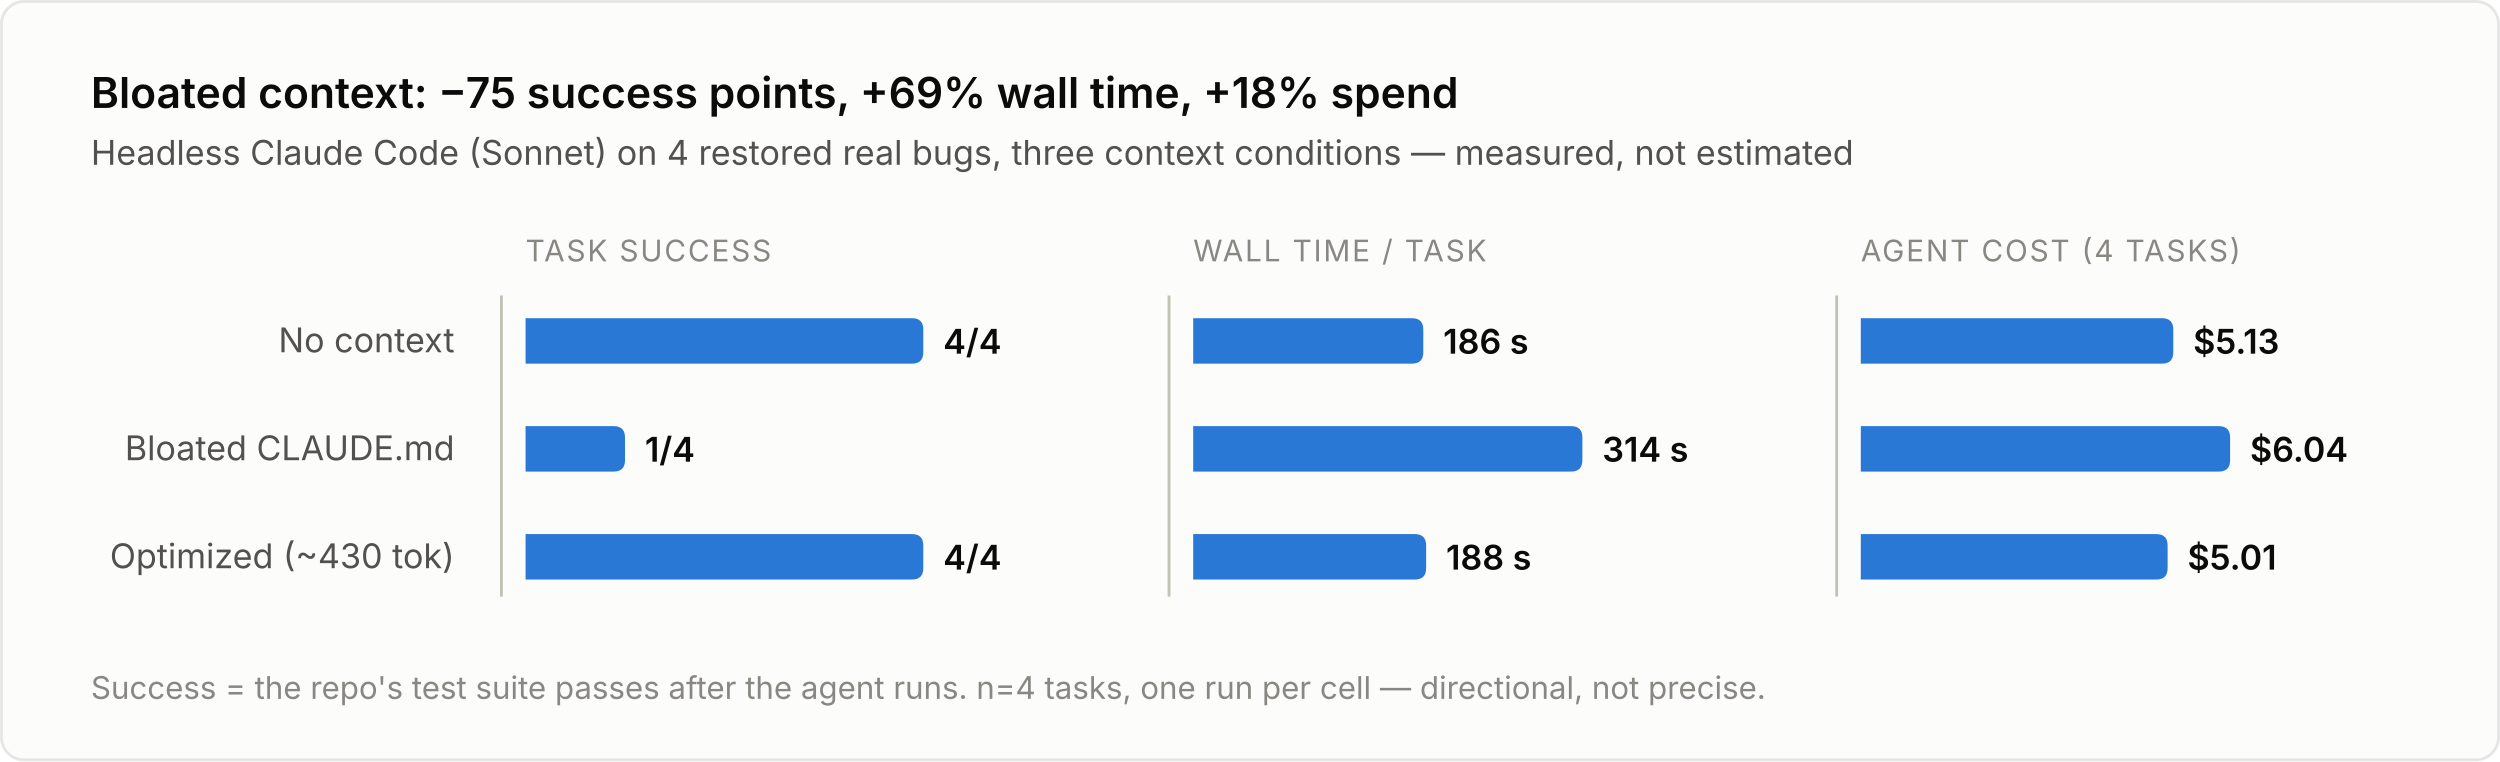
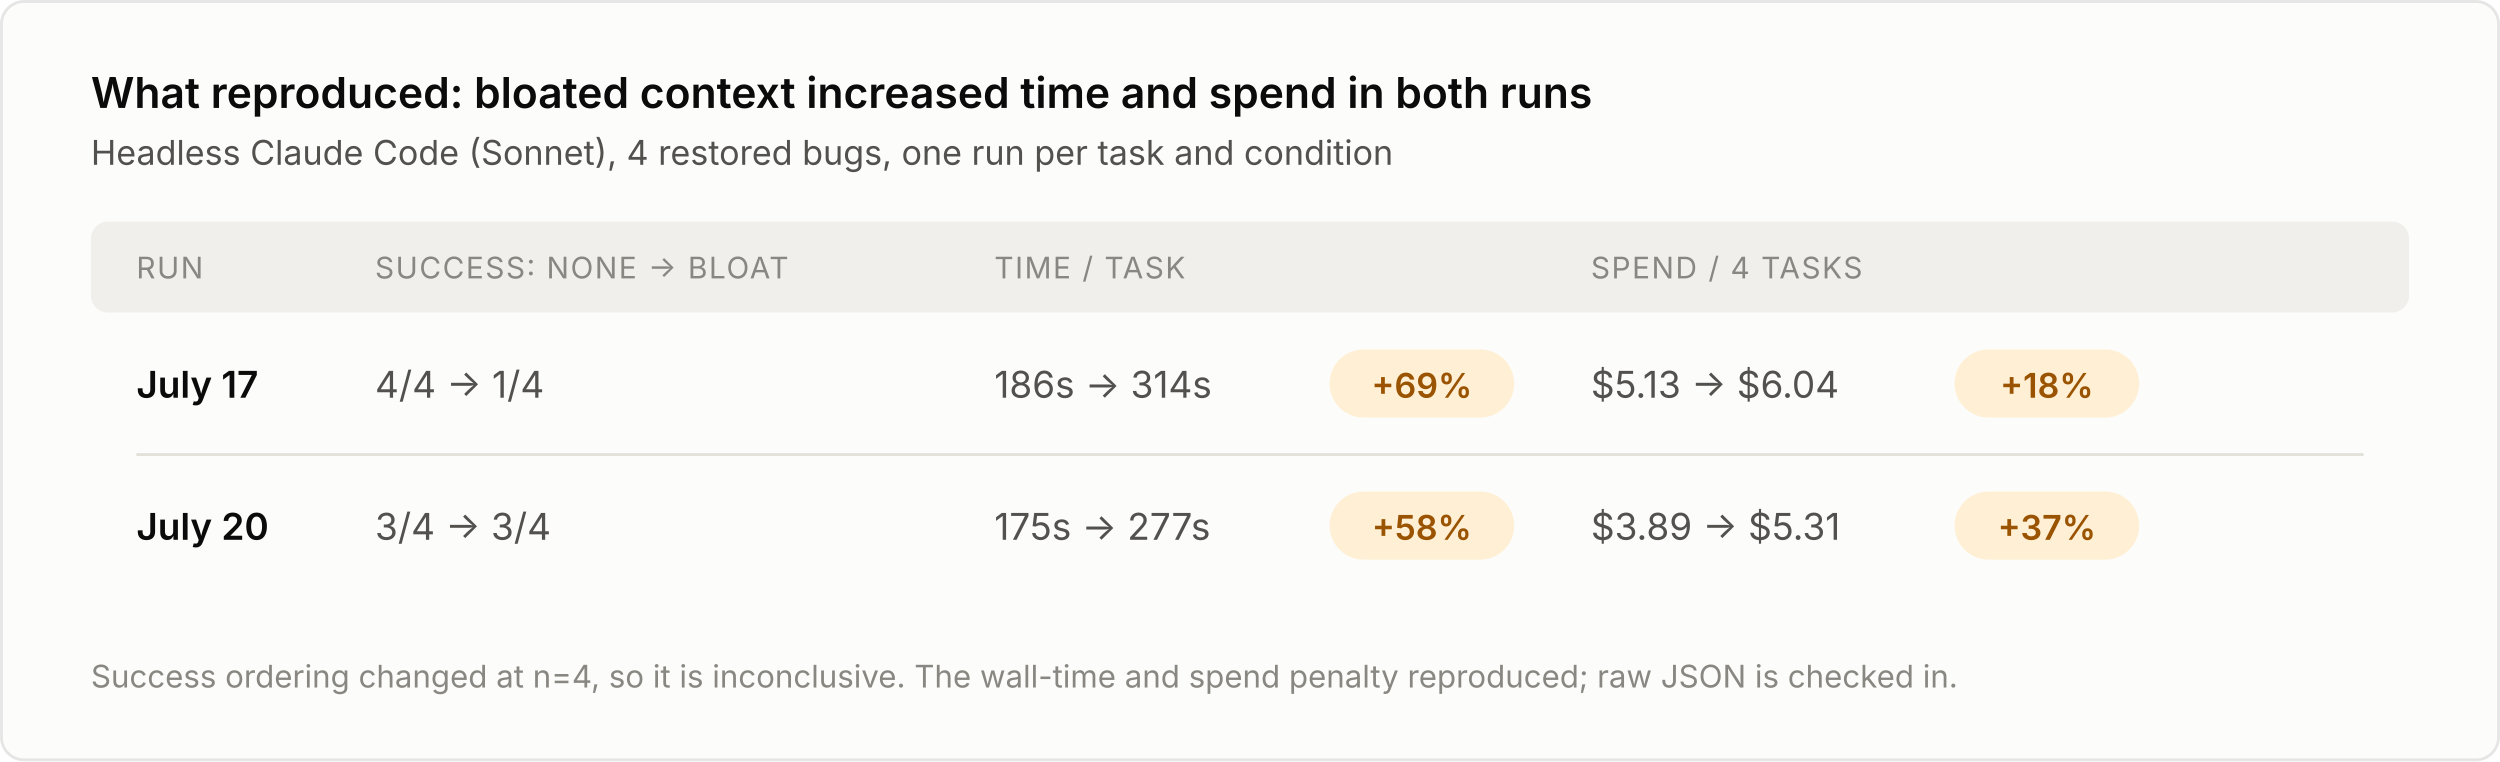
<svg xmlns="http://www.w3.org/2000/svg" viewBox="0 0 880 268" width="880" height="268" font-family="-apple-system, 'Segoe UI', system-ui, sans-serif">
  <rect x="0.5" y="0.5" width="879" height="267" rx="8" fill="#fcfcfb" stroke="rgba(11,11,11,0.10)" />
-   <text x="32" y="38" font-size="15" fill="#0b0b0b" font-weight="600">Bloated context: −75 success points, +69% wall time, +18% spend</text>
-   <text x="32" y="58" font-size="12" fill="#52514e">Headless Claude Code (Sonnet) on 4 restored real bugs, three context conditions — measured, not estimated</text>
-   <text x="185" y="92" font-size="10.5" fill="#898781" letter-spacing="0.06em">TASK SUCCESS</text>
-   <line x1="176.5" y1="104" x2="176.5" y2="210" stroke="#c3c2b7" stroke-width="1" />
-   <text x="420" y="92" font-size="10.5" fill="#898781" letter-spacing="0.06em">WALL TIME / TASK</text>
-   <line x1="411.5" y1="104" x2="411.5" y2="210" stroke="#c3c2b7" stroke-width="1" />
-   <text x="655" y="92" font-size="10.5" fill="#898781" letter-spacing="0.06em">AGENT COST (4 TASKS)</text>
-   <line x1="646.5" y1="104" x2="646.5" y2="210" stroke="#c3c2b7" stroke-width="1" />
-   <text x="160" y="124" font-size="12" fill="#52514e" text-anchor="end">No context</text>
-   <path d="M185 112 h136 q4 0 4 4 v8 q0 4 -4 4 h-136 z" fill="#2a78d6" />
-   <text x="332" y="124.5" font-size="12" fill="#0b0b0b" font-weight="600">4/4</text>
-   <path d="M420 112 h77 q4 0 4 4 v8 q0 4 -4 4 h-77 z" fill="#2a78d6" />
-   <text x="508" y="124.5" font-size="12" fill="#0b0b0b" font-weight="600">186 s</text>
-   <path d="M655 112 h106 q4 0 4 4 v8 q0 4 -4 4 h-106 z" fill="#2a78d6" />
-   <text x="772" y="124.5" font-size="12" fill="#0b0b0b" font-weight="600">$5.13</text>
-   <text x="160" y="162" font-size="12" fill="#52514e" text-anchor="end">Bloated CLAUDE.md</text>
-   <path d="M185 150 h31 q4 0 4 4 v8 q0 4 -4 4 h-31 z" fill="#2a78d6" />
-   <text x="227" y="162.5" font-size="12" fill="#0b0b0b" font-weight="600">1/4</text>
-   <path d="M420 150 h133 q4 0 4 4 v8 q0 4 -4 4 h-133 z" fill="#2a78d6" />
-   <text x="564" y="162.5" font-size="12" fill="#0b0b0b" font-weight="600">314 s</text>
-   <path d="M655 150 h126 q4 0 4 4 v8 q0 4 -4 4 h-126 z" fill="#2a78d6" />
-   <text x="792" y="162.5" font-size="12" fill="#0b0b0b" font-weight="600">$6.04</text>
-   <text x="160" y="200" font-size="12" fill="#52514e" text-anchor="end">Optimized (~430 tok)</text>
-   <path d="M185 188 h136 q4 0 4 4 v8 q0 4 -4 4 h-136 z" fill="#2a78d6" />
-   <text x="332" y="200.5" font-size="12" fill="#0b0b0b" font-weight="600">4/4</text>
-   <path d="M420 188 h78 q4 0 4 4 v8 q0 4 -4 4 h-78 z" fill="#2a78d6" />
-   <text x="509" y="200.5" font-size="12" fill="#0b0b0b" font-weight="600">188 s</text>
-   <path d="M655 188 h104 q4 0 4 4 v8 q0 4 -4 4 h-104 z" fill="#2a78d6" />
-   <text x="770" y="200.5" font-size="12" fill="#0b0b0b" font-weight="600">$5.01</text>
-   <text x="32" y="246" font-size="11" fill="#898781">Success = the repo's test suite passes after the agent runs. n=4 tasks, one run per cell — directional, not precise.</text>
+   <text x="32" y="38" font-size="15" fill="#0b0b0b" font-weight="600">What reproduced: bloated context increased time and spend in both runs</text>
+   <text x="32" y="58" font-size="12" fill="#52514e">Headless Claude Code (Sonnet), 4 restored bugs, one run per task and condition</text>
+   <rect x="32" y="78" width="816" height="32" rx="6" fill="#f0efec" />
+   <text x="48" y="98" font-size="10.5" fill="#898781" letter-spacing="0.05em">RUN</text>
+   <text x="132" y="98" font-size="10.5" fill="#898781" letter-spacing="0.05em">SUCCESS: NONE → BLOAT</text>
+   <text x="350" y="98" font-size="10.5" fill="#898781" letter-spacing="0.05em">TIME / TASK</text>
+   <text x="560" y="98" font-size="10.5" fill="#898781" letter-spacing="0.05em">SPEND / 4 TASKS</text>
+   <text x="48" y="140" font-size="13" fill="#0b0b0b" font-weight="600">July 17</text>
+   <text x="132" y="140" font-size="13" fill="#52514e">4/4 → 1/4</text>
+   <text x="350" y="140" font-size="13" fill="#52514e">186s → 314s</text>
+   <rect x="468" y="123" width="65" height="24" rx="12" fill="#fff0d5" />
+   <text x="500.5" y="140" text-anchor="middle" font-size="12" fill="#9a5300" font-weight="600">+69%</text>
+   <text x="560" y="140" font-size="13" fill="#52514e">$5.13 → $6.04</text>
+   <rect x="688" y="123" width="65" height="24" rx="12" fill="#fff0d5" />
+   <text x="720.5" y="140" text-anchor="middle" font-size="12" fill="#9a5300" font-weight="600">+18%</text>
+   <line x1="48" y1="160" x2="832" y2="160" stroke="#e1e0d9" />
+   <text x="48" y="190" font-size="13" fill="#0b0b0b" font-weight="600">July 20</text>
+   <text x="132" y="190" font-size="13" fill="#52514e">3/4 → 3/4</text>
+   <text x="350" y="190" font-size="13" fill="#52514e">175s → 277s</text>
+   <rect x="468" y="173" width="65" height="24" rx="12" fill="#fff0d5" />
+   <text x="500.5" y="190" text-anchor="middle" font-size="12" fill="#9a5300" font-weight="600">+58%</text>
+   <text x="560" y="190" font-size="13" fill="#52514e">$3.89 → $5.31</text>
+   <rect x="688" y="173" width="65" height="24" rx="12" fill="#fff0d5" />
+   <text x="720.5" y="190" text-anchor="middle" font-size="12" fill="#9a5300" font-weight="600">+37%</text>
+   <text x="32" y="242" font-size="11" fill="#898781">Success ordering changed at n=4, so it is inconclusive. The wall-time and spend penalty reproduced; raw JSON is checked in.</text>
</svg>
